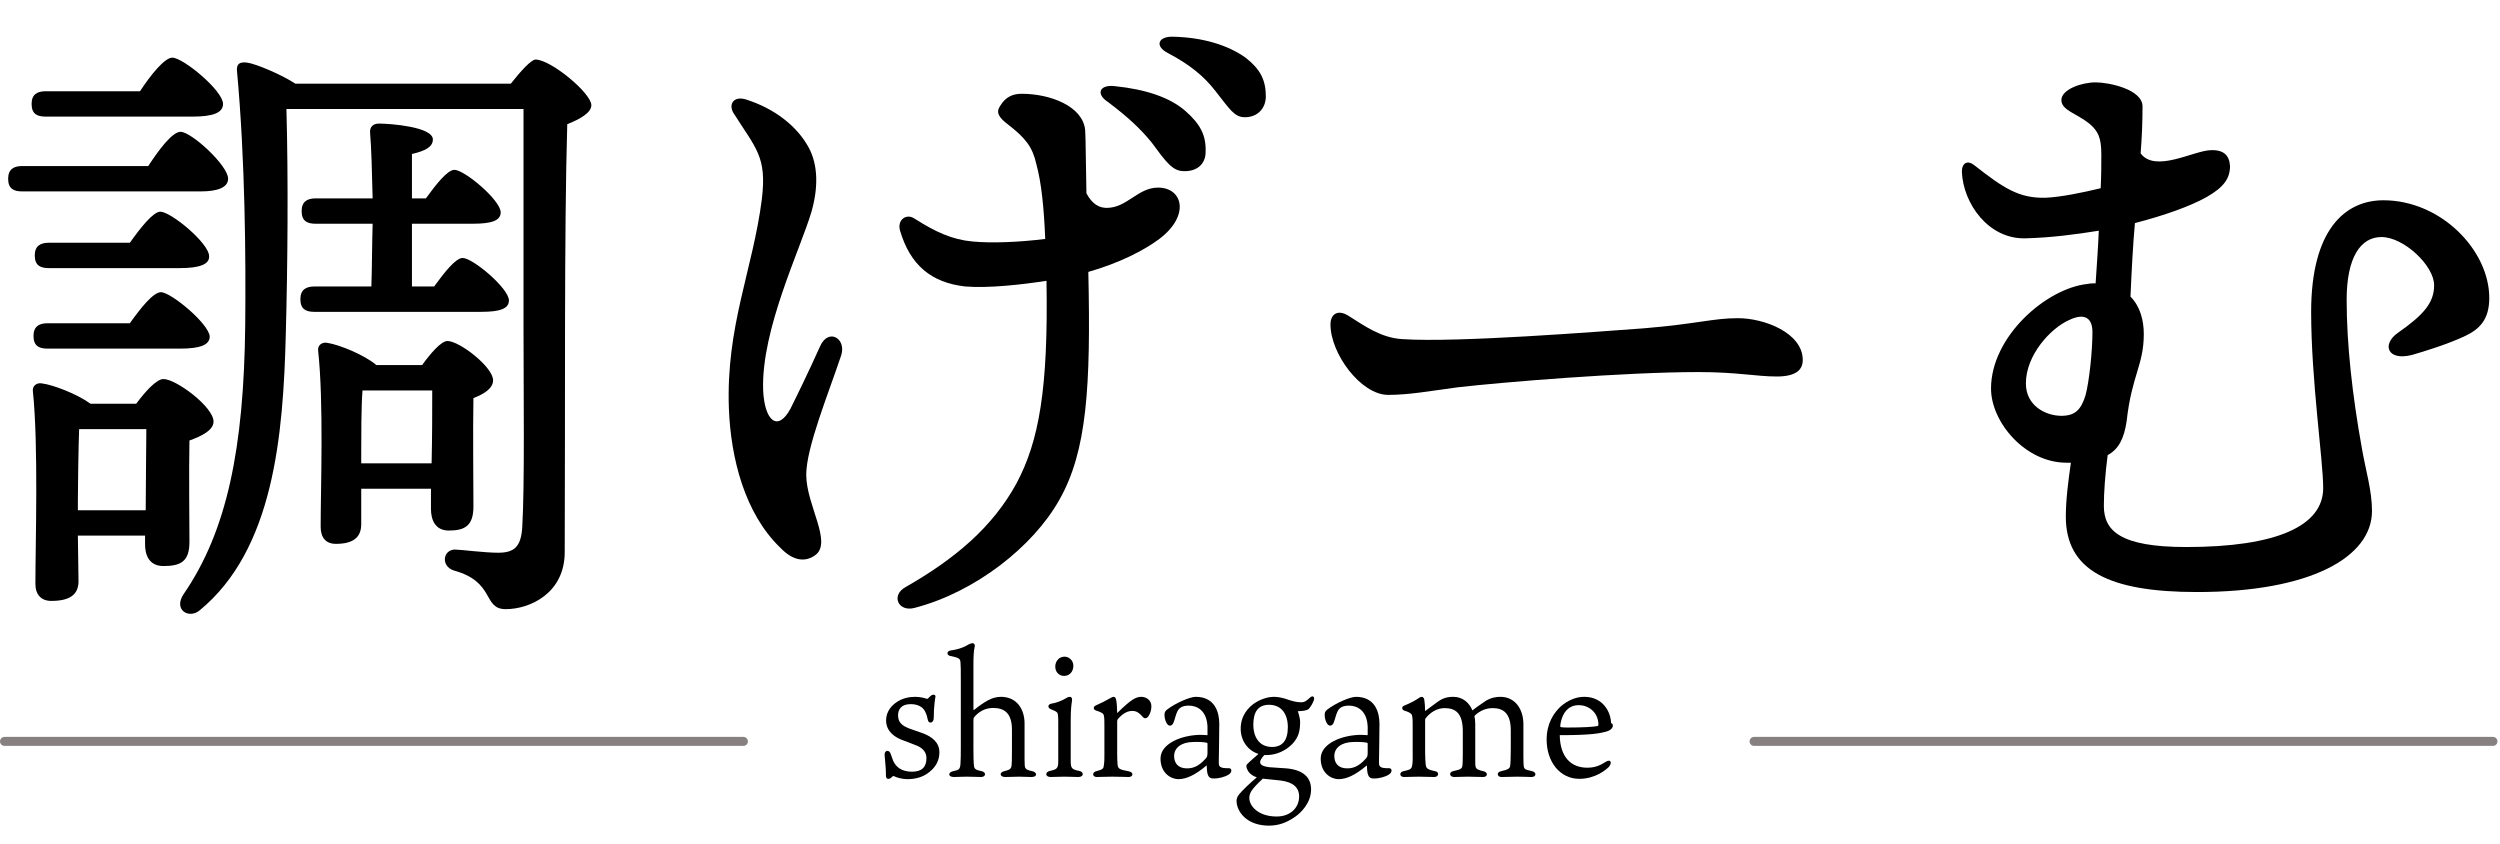
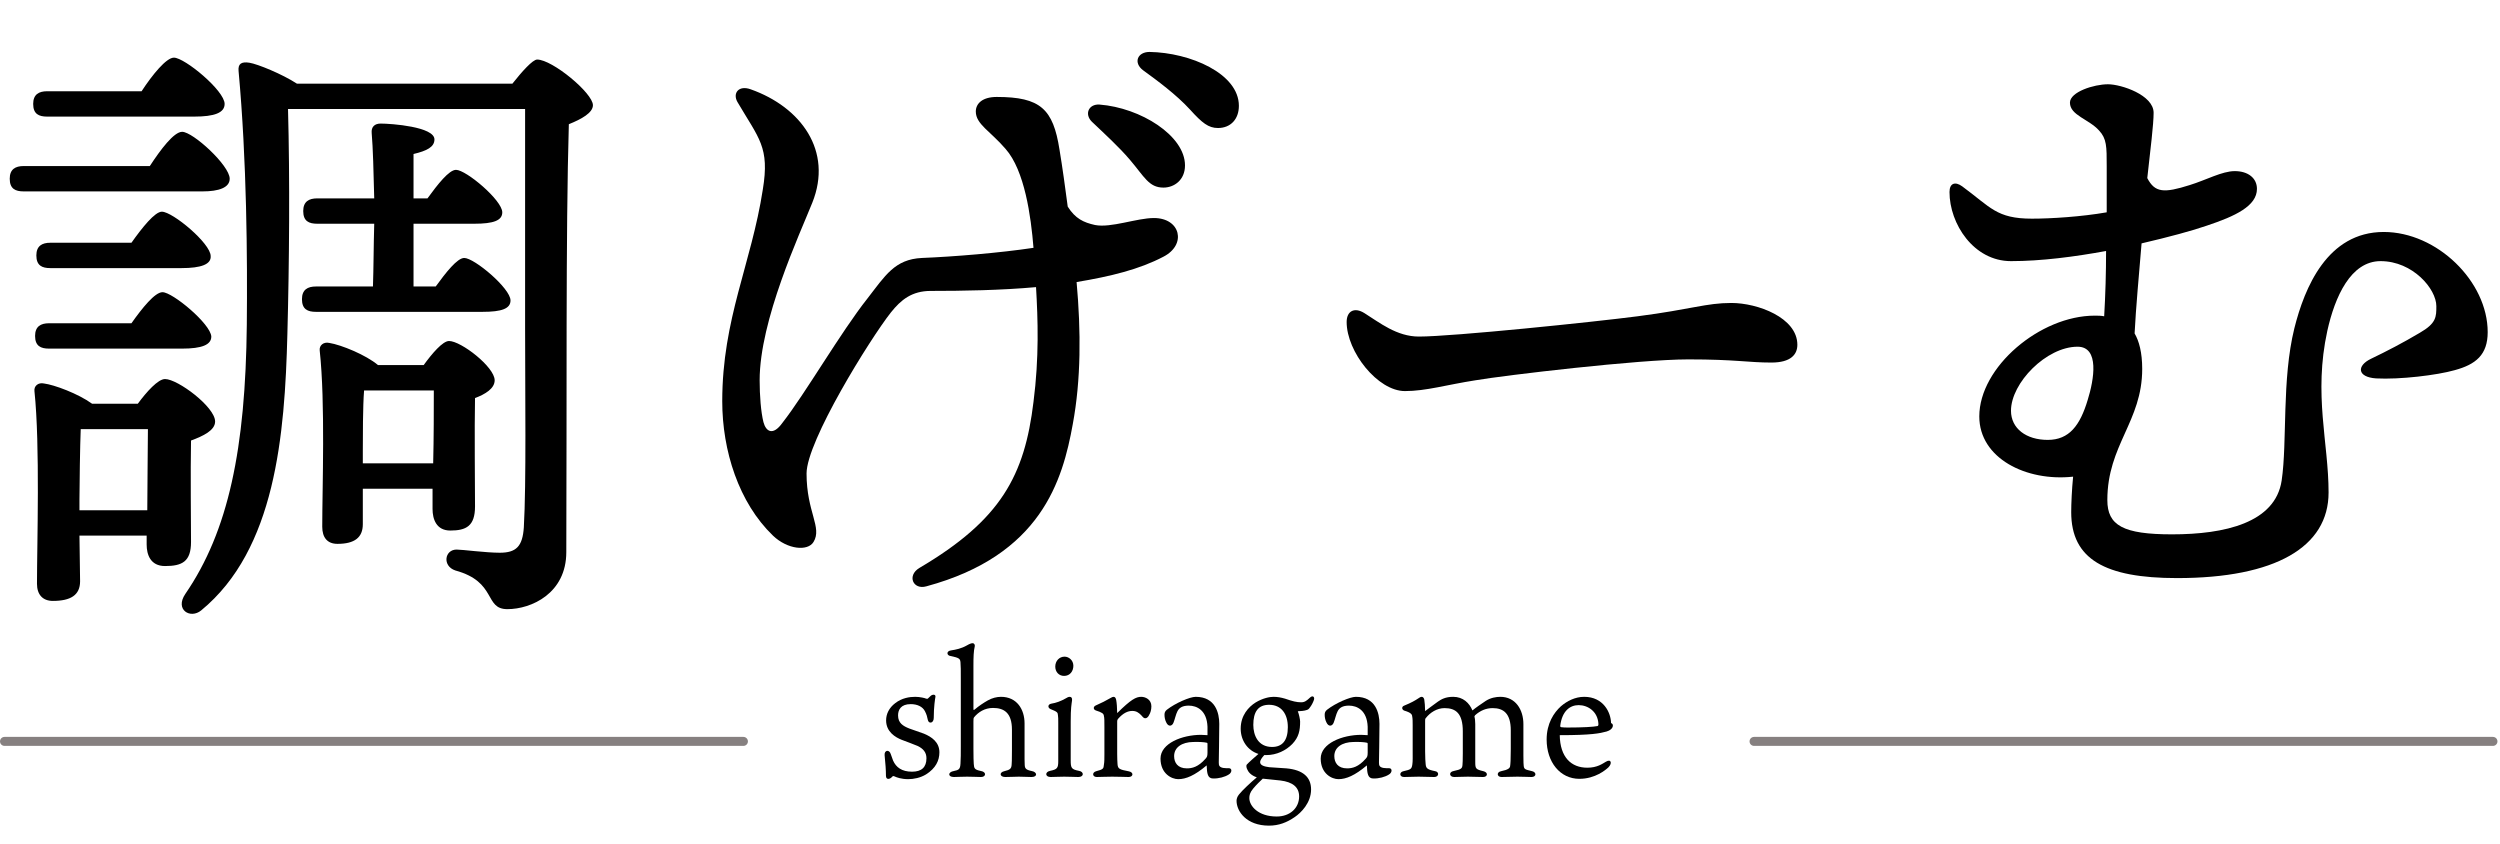
<svg xmlns="http://www.w3.org/2000/svg" width="100%" height="100%" viewBox="0 0 753 254" version="1.1" xml:space="preserve" style="fill-rule:evenodd;clip-rule:evenodd;stroke-linecap:round;stroke-linejoin:round;stroke-miterlimit:1.5;">
  <g transform="matrix(1,0,0,1,-163.883,-319.262)">
-     <g transform="matrix(3.81869,0,0,3.81869,-910.409,-918.968)">
+     <g transform="matrix(3.81869,0,0,3.81869,-909.932,-918.968)">
      <g transform="matrix(50,0,0,50,280.267,369.252)">
        <path d="M0.325,-0.716C0.357,-0.716 0.373,-0.722 0.373,-0.736C0.373,-0.757 0.31,-0.809 0.293,-0.809C0.281,-0.809 0.259,-0.782 0.242,-0.756L0.093,-0.756C0.08,-0.756 0.071,-0.751 0.071,-0.736C0.071,-0.72 0.08,-0.716 0.093,-0.716L0.325,-0.716ZM0.056,-0.638C0.043,-0.638 0.034,-0.633 0.034,-0.618C0.034,-0.602 0.043,-0.598 0.056,-0.598L0.338,-0.598C0.364,-0.598 0.381,-0.604 0.381,-0.618C0.381,-0.639 0.323,-0.692 0.306,-0.692C0.293,-0.692 0.272,-0.664 0.255,-0.638L0.056,-0.638ZM0.306,-0.35C0.337,-0.35 0.352,-0.356 0.352,-0.369C0.351,-0.389 0.291,-0.439 0.275,-0.439C0.263,-0.439 0.243,-0.414 0.226,-0.39L0.096,-0.39C0.083,-0.39 0.074,-0.385 0.074,-0.37C0.074,-0.354 0.083,-0.35 0.096,-0.35L0.306,-0.35ZM0.305,-0.477C0.336,-0.477 0.352,-0.483 0.351,-0.496C0.351,-0.516 0.291,-0.566 0.274,-0.566C0.263,-0.566 0.243,-0.541 0.226,-0.517L0.098,-0.517C0.085,-0.517 0.076,-0.512 0.076,-0.497C0.076,-0.481 0.085,-0.477 0.098,-0.477L0.305,-0.477ZM0.144,-0.095L0.144,-0.112C0.144,-0.133 0.145,-0.2 0.146,-0.223L0.252,-0.223C0.252,-0.192 0.251,-0.137 0.251,-0.095L0.144,-0.095ZM0.164,-0.263C0.142,-0.279 0.104,-0.293 0.088,-0.295C0.079,-0.297 0.072,-0.291 0.073,-0.283C0.082,-0.197 0.077,-0.042 0.077,0.021C0.077,0.038 0.086,0.048 0.102,0.048C0.13,0.048 0.145,0.039 0.145,0.017L0.144,-0.055L0.25,-0.055L0.25,-0.041C0.25,-0.025 0.256,-0.007 0.279,-0.007C0.306,-0.007 0.32,-0.014 0.32,-0.045C0.32,-0.071 0.319,-0.157 0.32,-0.205C0.339,-0.212 0.358,-0.221 0.358,-0.235C0.358,-0.258 0.299,-0.302 0.279,-0.302C0.268,-0.302 0.25,-0.282 0.236,-0.263L0.164,-0.263ZM0.671,-0.448L0.671,-0.547L0.767,-0.547C0.797,-0.547 0.811,-0.552 0.811,-0.565C0.811,-0.584 0.754,-0.632 0.738,-0.632C0.727,-0.632 0.709,-0.609 0.693,-0.587L0.671,-0.587L0.671,-0.657C0.692,-0.662 0.704,-0.668 0.704,-0.68C0.704,-0.7 0.636,-0.705 0.619,-0.705C0.61,-0.705 0.604,-0.7 0.605,-0.69C0.607,-0.667 0.608,-0.629 0.609,-0.587L0.519,-0.587C0.506,-0.587 0.497,-0.582 0.497,-0.567C0.497,-0.551 0.506,-0.547 0.519,-0.547L0.609,-0.547C0.608,-0.512 0.608,-0.477 0.607,-0.448L0.517,-0.448C0.504,-0.448 0.495,-0.443 0.495,-0.428C0.495,-0.412 0.504,-0.408 0.517,-0.408L0.78,-0.408C0.81,-0.408 0.824,-0.413 0.824,-0.426C0.824,-0.445 0.767,-0.493 0.751,-0.493C0.74,-0.493 0.722,-0.47 0.706,-0.448L0.671,-0.448ZM0.591,-0.169L0.591,-0.188C0.591,-0.209 0.591,-0.26 0.593,-0.284L0.703,-0.284C0.703,-0.255 0.703,-0.209 0.702,-0.169L0.591,-0.169ZM0.615,-0.324C0.596,-0.34 0.557,-0.356 0.538,-0.359C0.529,-0.361 0.522,-0.355 0.523,-0.347C0.532,-0.264 0.527,-0.13 0.527,-0.069C0.527,-0.052 0.535,-0.042 0.551,-0.042C0.578,-0.042 0.591,-0.052 0.591,-0.073L0.591,-0.129L0.701,-0.129L0.701,-0.097C0.701,-0.081 0.707,-0.063 0.729,-0.063C0.754,-0.063 0.768,-0.07 0.768,-0.101C0.768,-0.126 0.767,-0.226 0.768,-0.272C0.784,-0.278 0.799,-0.287 0.799,-0.3C0.799,-0.321 0.746,-0.362 0.727,-0.362C0.717,-0.362 0.7,-0.342 0.687,-0.324L0.615,-0.324ZM0.487,-0.768C0.464,-0.783 0.425,-0.799 0.412,-0.801C0.399,-0.803 0.394,-0.799 0.395,-0.788C0.408,-0.647 0.409,-0.492 0.408,-0.388C0.406,-0.192 0.379,-0.062 0.311,0.037C0.294,0.062 0.319,0.077 0.336,0.063C0.453,-0.033 0.468,-0.213 0.472,-0.373C0.475,-0.484 0.476,-0.618 0.473,-0.728L0.847,-0.728L0.847,-0.382C0.847,-0.281 0.849,-0.137 0.845,-0.068C0.843,-0.038 0.833,-0.028 0.807,-0.028C0.785,-0.028 0.748,-0.033 0.739,-0.033C0.72,-0.033 0.716,-0.007 0.737,-0C0.803,0.018 0.782,0.061 0.819,0.061C0.857,0.061 0.912,0.036 0.912,-0.029C0.913,-0.251 0.911,-0.536 0.916,-0.704C0.936,-0.712 0.954,-0.722 0.954,-0.734C0.954,-0.753 0.89,-0.806 0.866,-0.806C0.859,-0.806 0.842,-0.787 0.827,-0.768L0.487,-0.768Z" style="fill-rule:nonzero;" />
      </g>
      <g transform="matrix(50,0,0,50,330.267,369.252)">
-         <path d="M0.464,0.059C0.56,0.034 0.651,-0.038 0.692,-0.111C0.736,-0.188 0.742,-0.29 0.738,-0.471C0.787,-0.485 0.826,-0.505 0.85,-0.523C0.899,-0.56 0.887,-0.604 0.848,-0.604C0.816,-0.604 0.799,-0.572 0.767,-0.572C0.755,-0.572 0.744,-0.578 0.735,-0.595C0.734,-0.637 0.734,-0.681 0.733,-0.695C0.729,-0.733 0.677,-0.752 0.633,-0.752C0.62,-0.752 0.608,-0.748 0.599,-0.733C0.592,-0.723 0.596,-0.715 0.612,-0.703C0.639,-0.682 0.65,-0.668 0.656,-0.641C0.664,-0.612 0.668,-0.572 0.67,-0.523C0.63,-0.518 0.586,-0.516 0.555,-0.519C0.523,-0.522 0.497,-0.534 0.464,-0.555C0.451,-0.564 0.436,-0.553 0.441,-0.536C0.457,-0.482 0.49,-0.454 0.544,-0.448C0.58,-0.445 0.634,-0.451 0.672,-0.457C0.675,-0.286 0.66,-0.204 0.625,-0.138C0.587,-0.068 0.527,-0.018 0.45,0.026C0.426,0.039 0.438,0.066 0.464,0.059L0.464,0.059ZM0.178,-0.722C0.214,-0.665 0.231,-0.653 0.223,-0.586C0.209,-0.475 0.166,-0.385 0.171,-0.255C0.174,-0.177 0.196,-0.09 0.252,-0.036C0.274,-0.013 0.293,-0.014 0.307,-0.024C0.335,-0.044 0.293,-0.103 0.293,-0.151C0.293,-0.194 0.328,-0.279 0.348,-0.339C0.357,-0.366 0.328,-0.383 0.315,-0.354C0.297,-0.314 0.28,-0.279 0.268,-0.255C0.248,-0.218 0.227,-0.236 0.225,-0.285C0.222,-0.38 0.283,-0.505 0.301,-0.565C0.312,-0.603 0.312,-0.639 0.297,-0.667C0.278,-0.702 0.242,-0.729 0.198,-0.743C0.179,-0.749 0.17,-0.736 0.178,-0.722L0.178,-0.722ZM0.838,-0.675C0.86,-0.645 0.871,-0.63 0.888,-0.63C0.909,-0.629 0.923,-0.641 0.923,-0.66C0.924,-0.686 0.915,-0.704 0.891,-0.725C0.867,-0.746 0.829,-0.759 0.78,-0.764C0.756,-0.767 0.749,-0.752 0.769,-0.739C0.801,-0.715 0.821,-0.696 0.838,-0.675L0.838,-0.675ZM0.938,-0.757C0.961,-0.728 0.968,-0.715 0.985,-0.715C1.005,-0.715 1.018,-0.729 1.018,-0.748C1.018,-0.774 1.009,-0.791 0.986,-0.809C0.958,-0.829 0.918,-0.841 0.872,-0.842C0.848,-0.843 0.842,-0.827 0.864,-0.816C0.898,-0.798 0.92,-0.78 0.938,-0.757L0.938,-0.757Z" style="fill-rule:nonzero;" />
+         <path d="M0.839,-0.556C0.812,-0.556 0.771,-0.54 0.746,-0.545C0.728,-0.549 0.715,-0.555 0.703,-0.574C0.699,-0.604 0.695,-0.634 0.69,-0.664C0.68,-0.728 0.66,-0.747 0.591,-0.747C0.569,-0.747 0.558,-0.737 0.558,-0.724C0.558,-0.704 0.581,-0.693 0.605,-0.665C0.635,-0.631 0.645,-0.559 0.649,-0.509C0.596,-0.501 0.523,-0.495 0.473,-0.493C0.43,-0.491 0.415,-0.465 0.387,-0.429C0.345,-0.376 0.289,-0.279 0.253,-0.233C0.238,-0.212 0.227,-0.219 0.223,-0.234C0.219,-0.25 0.217,-0.276 0.217,-0.3C0.217,-0.395 0.28,-0.53 0.3,-0.58C0.333,-0.662 0.282,-0.731 0.203,-0.759C0.184,-0.766 0.174,-0.753 0.182,-0.739C0.216,-0.681 0.233,-0.668 0.222,-0.601C0.204,-0.484 0.158,-0.397 0.158,-0.267C0.158,-0.189 0.184,-0.107 0.238,-0.055C0.261,-0.033 0.293,-0.03 0.302,-0.045C0.316,-0.068 0.291,-0.092 0.291,-0.153C0.291,-0.204 0.391,-0.365 0.424,-0.407C0.44,-0.427 0.457,-0.441 0.487,-0.441C0.537,-0.441 0.598,-0.442 0.653,-0.447C0.656,-0.396 0.658,-0.336 0.649,-0.266C0.635,-0.15 0.598,-0.08 0.469,-0.004C0.449,0.008 0.459,0.031 0.48,0.025C0.661,-0.024 0.695,-0.142 0.711,-0.231C0.724,-0.301 0.724,-0.377 0.717,-0.455C0.771,-0.464 0.816,-0.475 0.854,-0.495C0.891,-0.514 0.881,-0.556 0.839,-0.556ZM0.753,-0.735C0.736,-0.736 0.729,-0.72 0.741,-0.708C0.761,-0.689 0.784,-0.668 0.801,-0.648C0.824,-0.621 0.831,-0.604 0.854,-0.604C0.871,-0.604 0.888,-0.616 0.888,-0.639C0.888,-0.686 0.818,-0.73 0.753,-0.735ZM0.832,-0.818C0.813,-0.818 0.806,-0.801 0.822,-0.789C0.844,-0.773 0.874,-0.751 0.896,-0.727C0.915,-0.706 0.925,-0.698 0.94,-0.698C0.96,-0.698 0.973,-0.712 0.973,-0.733C0.973,-0.784 0.896,-0.817 0.832,-0.818Z" style="fill-rule:nonzero;" />
      </g>
      <g transform="matrix(50,0,0,50,380.267,369.252)">
-         <path d="M0.12,-0.388C0.12,-0.342 0.168,-0.277 0.211,-0.277C0.244,-0.277 0.276,-0.283 0.321,-0.289C0.391,-0.297 0.584,-0.313 0.701,-0.313C0.761,-0.313 0.792,-0.306 0.824,-0.306C0.855,-0.306 0.865,-0.317 0.865,-0.332C0.865,-0.375 0.804,-0.398 0.763,-0.398C0.723,-0.398 0.699,-0.389 0.614,-0.382C0.545,-0.377 0.318,-0.359 0.233,-0.365C0.199,-0.367 0.172,-0.387 0.148,-0.402C0.132,-0.412 0.12,-0.405 0.12,-0.388Z" style="fill-rule:nonzero;" />
+         <path d="M0.171,-0.406C0.155,-0.416 0.143,-0.409 0.143,-0.392C0.143,-0.345 0.192,-0.283 0.235,-0.283C0.268,-0.283 0.301,-0.293 0.346,-0.3C0.393,-0.308 0.604,-0.333 0.682,-0.333C0.757,-0.333 0.776,-0.328 0.813,-0.328C0.844,-0.328 0.854,-0.341 0.854,-0.356C0.854,-0.399 0.791,-0.422 0.75,-0.422C0.71,-0.422 0.687,-0.412 0.602,-0.401C0.533,-0.392 0.31,-0.369 0.257,-0.369C0.222,-0.369 0.195,-0.391 0.171,-0.406Z" style="fill-rule:nonzero;" />
      </g>
      <g transform="matrix(50,0,0,50,430.267,369.252)">
-         <path d="M0.401,-0.732C0.401,-0.759 0.348,-0.77 0.327,-0.77C0.305,-0.77 0.273,-0.759 0.273,-0.742C0.273,-0.726 0.297,-0.721 0.317,-0.705C0.331,-0.693 0.336,-0.683 0.336,-0.656C0.336,-0.642 0.336,-0.624 0.335,-0.603C0.306,-0.596 0.272,-0.589 0.248,-0.588L0.248,-0.588C0.206,-0.587 0.182,-0.603 0.136,-0.639C0.125,-0.648 0.116,-0.643 0.116,-0.629C0.118,-0.579 0.158,-0.522 0.217,-0.524C0.256,-0.525 0.295,-0.53 0.332,-0.536C0.331,-0.511 0.329,-0.483 0.327,-0.453C0.323,-0.453 0.319,-0.453 0.314,-0.452C0.249,-0.445 0.162,-0.369 0.162,-0.287C0.162,-0.234 0.216,-0.17 0.281,-0.17L0.288,-0.17C0.284,-0.142 0.28,-0.112 0.28,-0.085C0.28,-0 0.348,0.034 0.487,0.034C0.666,0.034 0.763,-0.021 0.763,-0.094C0.763,-0.126 0.753,-0.158 0.747,-0.193C0.732,-0.276 0.723,-0.357 0.723,-0.427C0.723,-0.494 0.745,-0.526 0.778,-0.526C0.813,-0.526 0.861,-0.481 0.861,-0.45C0.861,-0.422 0.844,-0.403 0.804,-0.375C0.778,-0.357 0.787,-0.33 0.826,-0.34C0.847,-0.346 0.882,-0.357 0.908,-0.369C0.932,-0.38 0.948,-0.395 0.948,-0.43C0.948,-0.505 0.872,-0.584 0.781,-0.584C0.72,-0.584 0.667,-0.537 0.667,-0.408C0.667,-0.3 0.686,-0.174 0.686,-0.13C0.686,-0.07 0.612,-0.037 0.47,-0.037C0.365,-0.037 0.34,-0.063 0.34,-0.102C0.34,-0.123 0.342,-0.151 0.346,-0.182C0.363,-0.191 0.372,-0.208 0.376,-0.236L0.376,-0.236C0.384,-0.308 0.403,-0.324 0.403,-0.373C0.403,-0.395 0.397,-0.417 0.382,-0.432C0.384,-0.477 0.386,-0.515 0.389,-0.548C0.435,-0.56 0.475,-0.574 0.502,-0.589C0.53,-0.605 0.539,-0.619 0.539,-0.638C0.538,-0.655 0.529,-0.664 0.508,-0.663C0.481,-0.662 0.421,-0.627 0.398,-0.658C0.4,-0.683 0.401,-0.707 0.401,-0.732L0.401,-0.732ZM0.322,-0.376C0.322,-0.347 0.317,-0.298 0.311,-0.276C0.304,-0.254 0.295,-0.244 0.273,-0.244C0.248,-0.244 0.217,-0.26 0.217,-0.295C0.217,-0.34 0.256,-0.382 0.285,-0.395C0.31,-0.407 0.322,-0.398 0.322,-0.376L0.322,-0.376Z" style="fill-rule:nonzero;" />
+         <path d="M0.312,-0.269C0.3,-0.229 0.283,-0.206 0.249,-0.206C0.215,-0.206 0.191,-0.224 0.191,-0.252C0.191,-0.296 0.247,-0.353 0.296,-0.353C0.331,-0.353 0.322,-0.301 0.312,-0.269ZM0.342,-0.565C0.302,-0.558 0.254,-0.555 0.224,-0.555C0.168,-0.555 0.159,-0.573 0.114,-0.606C0.103,-0.614 0.094,-0.611 0.094,-0.597C0.094,-0.547 0.132,-0.488 0.191,-0.488C0.239,-0.488 0.292,-0.495 0.341,-0.504C0.341,-0.47 0.34,-0.435 0.338,-0.401C0.333,-0.402 0.328,-0.402 0.323,-0.402C0.237,-0.402 0.141,-0.321 0.141,-0.243C0.141,-0.177 0.215,-0.14 0.289,-0.148C0.287,-0.128 0.286,-0.105 0.286,-0.092C0.286,-0.018 0.339,0.012 0.453,0.012C0.608,0.012 0.692,-0.037 0.692,-0.123C0.692,-0.202 0.668,-0.277 0.69,-0.378C0.702,-0.432 0.727,-0.488 0.774,-0.488C0.825,-0.488 0.862,-0.444 0.862,-0.417C0.862,-0.4 0.862,-0.39 0.836,-0.375C0.809,-0.359 0.784,-0.346 0.759,-0.334C0.736,-0.323 0.737,-0.305 0.767,-0.303C0.804,-0.301 0.863,-0.308 0.891,-0.316C0.924,-0.325 0.943,-0.34 0.943,-0.376C0.943,-0.456 0.863,-0.534 0.779,-0.534C0.69,-0.534 0.654,-0.446 0.638,-0.382C0.618,-0.301 0.627,-0.203 0.618,-0.142C0.608,-0.075 0.528,-0.057 0.445,-0.057C0.368,-0.057 0.343,-0.071 0.343,-0.111C0.343,-0.198 0.398,-0.235 0.398,-0.318C0.398,-0.344 0.393,-0.362 0.386,-0.374C0.388,-0.414 0.393,-0.468 0.397,-0.516C0.44,-0.526 0.477,-0.536 0.5,-0.544C0.545,-0.559 0.579,-0.575 0.579,-0.602C0.579,-0.619 0.565,-0.63 0.544,-0.63C0.524,-0.63 0.499,-0.616 0.473,-0.608C0.432,-0.595 0.418,-0.596 0.406,-0.619C0.411,-0.664 0.416,-0.704 0.416,-0.722C0.416,-0.75 0.365,-0.767 0.344,-0.767C0.322,-0.767 0.284,-0.755 0.284,-0.738C0.284,-0.718 0.314,-0.712 0.33,-0.694C0.342,-0.681 0.342,-0.669 0.342,-0.638L0.342,-0.565Z" style="fill-rule:nonzero;" />
      </g>
    </g>
    <g transform="matrix(1,0,0,1,-4.46557,0)">
      <g transform="matrix(1,0,0,1,54.5402,-8.82069)">
        <g transform="matrix(50,0,0,50,377.905,562.016)">
          <path d="M0.196,-0.29C0.158,-0.305 0.128,-0.323 0.128,-0.369C0.128,-0.403 0.145,-0.437 0.204,-0.437C0.244,-0.437 0.276,-0.422 0.29,-0.394C0.3,-0.375 0.304,-0.359 0.307,-0.343C0.312,-0.316 0.343,-0.321 0.343,-0.354C0.343,-0.42 0.351,-0.47 0.353,-0.48C0.356,-0.496 0.338,-0.497 0.326,-0.488C0.32,-0.484 0.315,-0.476 0.308,-0.471C0.305,-0.469 0.304,-0.468 0.297,-0.47C0.292,-0.473 0.26,-0.481 0.231,-0.481C0.197,-0.481 0.151,-0.474 0.111,-0.443C0.074,-0.415 0.056,-0.378 0.056,-0.339C0.056,-0.27 0.112,-0.237 0.15,-0.222C0.179,-0.211 0.217,-0.197 0.246,-0.185C0.279,-0.169 0.299,-0.147 0.299,-0.111C0.299,-0.057 0.27,-0.03 0.212,-0.03C0.151,-0.03 0.116,-0.056 0.098,-0.097C0.094,-0.108 0.086,-0.13 0.084,-0.136C0.075,-0.166 0.044,-0.16 0.047,-0.129C0.052,-0.079 0.055,-0.041 0.055,-0.006C0.055,0.022 0.08,0.015 0.091,0.002C0.097,-0.006 0.102,-0.004 0.108,-0.001C0.119,0.004 0.147,0.015 0.189,0.015C0.222,0.015 0.263,0.007 0.297,-0.014C0.355,-0.051 0.377,-0.097 0.377,-0.147C0.377,-0.208 0.33,-0.24 0.284,-0.259L0.196,-0.29Z" style="fill-rule:nonzero;" />
        </g>
        <g transform="matrix(50,0,0,50,398.305,562.016)">
          <path d="M0.179,-0.359C0.204,-0.389 0.242,-0.414 0.292,-0.414C0.358,-0.414 0.406,-0.385 0.406,-0.283L0.406,-0.16C0.406,-0.099 0.405,-0.079 0.404,-0.07C0.402,-0.048 0.394,-0.041 0.36,-0.033C0.328,-0.026 0.332,0.002 0.365,0.002C0.404,0.002 0.419,-0 0.447,-0C0.472,-0 0.503,0.002 0.524,0.002C0.562,0.002 0.559,-0.028 0.525,-0.034C0.49,-0.041 0.484,-0.05 0.483,-0.07C0.482,-0.086 0.482,-0.094 0.482,-0.105L0.482,-0.321C0.482,-0.405 0.436,-0.481 0.34,-0.481C0.315,-0.481 0.286,-0.474 0.26,-0.459C0.237,-0.446 0.205,-0.425 0.182,-0.405C0.176,-0.4 0.174,-0.402 0.174,-0.406L0.174,-0.667C0.174,-0.721 0.175,-0.756 0.182,-0.785C0.184,-0.794 0.179,-0.804 0.169,-0.804C0.162,-0.804 0.152,-0.801 0.135,-0.791C0.102,-0.772 0.068,-0.765 0.041,-0.761C0.007,-0.757 0.014,-0.729 0.036,-0.727C0.088,-0.716 0.094,-0.711 0.096,-0.689C0.098,-0.666 0.098,-0.645 0.098,-0.579L0.098,-0.184C0.098,-0.133 0.098,-0.114 0.096,-0.078C0.094,-0.045 0.086,-0.04 0.056,-0.034C0.019,-0.028 0.019,0.002 0.056,0.002C0.08,0.002 0.098,-0 0.136,-0C0.173,-0 0.197,0.002 0.22,0.002C0.25,0.002 0.254,-0.028 0.22,-0.034C0.18,-0.042 0.178,-0.05 0.176,-0.077C0.175,-0.089 0.174,-0.119 0.174,-0.171L0.174,-0.332C0.174,-0.348 0.174,-0.353 0.179,-0.359Z" style="fill-rule:nonzero;" />
        </g>
        <g transform="matrix(50,0,0,50,427.305,562.016)">
          <path d="M0.141,-0C0.177,-0 0.201,0.002 0.226,0.002C0.261,0.002 0.261,-0.03 0.23,-0.035C0.184,-0.044 0.18,-0.052 0.18,-0.099L0.18,-0.331C0.18,-0.417 0.185,-0.435 0.188,-0.459C0.19,-0.474 0.184,-0.481 0.174,-0.481C0.165,-0.481 0.158,-0.476 0.149,-0.471C0.121,-0.455 0.091,-0.444 0.064,-0.44C0.04,-0.436 0.041,-0.414 0.059,-0.407C0.099,-0.391 0.102,-0.387 0.103,-0.371C0.105,-0.36 0.105,-0.347 0.105,-0.326L0.105,-0.094C0.105,-0.052 0.099,-0.044 0.056,-0.035C0.024,-0.029 0.025,0.002 0.059,0.002C0.077,0.002 0.113,-0 0.141,-0ZM0.143,-0.723C0.111,-0.723 0.087,-0.697 0.087,-0.663C0.087,-0.631 0.109,-0.607 0.14,-0.607C0.176,-0.607 0.196,-0.636 0.196,-0.668C0.196,-0.702 0.168,-0.723 0.143,-0.723Z" style="fill-rule:nonzero;" />
        </g>
        <g transform="matrix(50,0,0,50,441.205,562.016)">
          <path d="M0.327,-0.481C0.295,-0.481 0.265,-0.465 0.182,-0.383C0.182,-0.411 0.179,-0.448 0.176,-0.462C0.174,-0.473 0.169,-0.481 0.161,-0.481C0.155,-0.481 0.151,-0.479 0.144,-0.475C0.117,-0.459 0.083,-0.442 0.053,-0.429C0.037,-0.422 0.037,-0.405 0.053,-0.399C0.091,-0.387 0.101,-0.38 0.102,-0.365C0.105,-0.356 0.105,-0.332 0.105,-0.299L0.105,-0.135C0.105,-0.11 0.105,-0.089 0.102,-0.072C0.1,-0.048 0.098,-0.044 0.056,-0.033C0.029,-0.026 0.032,0.002 0.059,0.002C0.083,0.002 0.109,-0 0.152,-0C0.195,-0 0.23,0.002 0.251,0.002C0.279,0.002 0.283,-0.026 0.253,-0.032C0.195,-0.043 0.186,-0.047 0.184,-0.076C0.183,-0.091 0.182,-0.111 0.182,-0.136L0.182,-0.333C0.182,-0.34 0.183,-0.342 0.187,-0.348C0.219,-0.385 0.248,-0.396 0.273,-0.396C0.297,-0.396 0.311,-0.386 0.326,-0.371C0.341,-0.354 0.343,-0.352 0.352,-0.352C0.362,-0.352 0.371,-0.363 0.374,-0.371C0.382,-0.383 0.388,-0.403 0.388,-0.424C0.388,-0.465 0.352,-0.481 0.327,-0.481Z" style="fill-rule:nonzero;" />
        </g>
        <g transform="matrix(50,0,0,50,461.205,562.016)">
          <path d="M0.326,-0.25C0.311,-0.251 0.297,-0.252 0.287,-0.252C0.174,-0.252 0.043,-0.201 0.043,-0.109C0.043,-0.018 0.11,0.015 0.15,0.015C0.196,0.015 0.249,-0.007 0.321,-0.068C0.323,-0.018 0.327,0.01 0.359,0.011C0.393,0.012 0.431,0.002 0.454,-0.013C0.475,-0.025 0.475,-0.052 0.454,-0.051C0.435,-0.051 0.406,-0.05 0.397,-0.066C0.395,-0.069 0.394,-0.076 0.394,-0.086C0.394,-0.098 0.397,-0.253 0.397,-0.318C0.397,-0.383 0.374,-0.481 0.255,-0.481C0.22,-0.481 0.132,-0.443 0.081,-0.403C0.07,-0.394 0.067,-0.385 0.067,-0.373C0.067,-0.358 0.07,-0.342 0.077,-0.328C0.09,-0.298 0.113,-0.304 0.121,-0.325C0.13,-0.347 0.135,-0.375 0.145,-0.394C0.155,-0.414 0.174,-0.428 0.213,-0.428C0.262,-0.428 0.322,-0.4 0.326,-0.301L0.326,-0.25ZM0.326,-0.144C0.326,-0.122 0.322,-0.117 0.314,-0.108C0.27,-0.058 0.233,-0.05 0.202,-0.05C0.146,-0.05 0.125,-0.085 0.125,-0.124C0.125,-0.176 0.171,-0.208 0.24,-0.209C0.282,-0.21 0.303,-0.208 0.319,-0.205C0.323,-0.204 0.326,-0.204 0.326,-0.198L0.326,-0.144Z" style="fill-rule:nonzero;" />
        </g>
        <g transform="matrix(50,0,0,50,485.255,562.016)">
          <path d="M0.234,-0.179C0.15,-0.179 0.121,-0.249 0.121,-0.312C0.121,-0.389 0.149,-0.433 0.216,-0.433C0.29,-0.433 0.329,-0.378 0.329,-0.298C0.329,-0.217 0.295,-0.179 0.234,-0.179ZM0.188,0.013C0.23,0.017 0.252,0.02 0.284,0.023C0.359,0.032 0.397,0.064 0.397,0.119C0.397,0.189 0.342,0.24 0.262,0.24C0.15,0.24 0.097,0.176 0.097,0.129C0.097,0.113 0.1,0.096 0.12,0.072C0.141,0.047 0.16,0.029 0.178,0.012L0.188,0.013ZM0.462,-0.417C0.471,-0.428 0.481,-0.447 0.486,-0.462C0.492,-0.479 0.48,-0.493 0.462,-0.476C0.444,-0.459 0.431,-0.448 0.41,-0.448C0.382,-0.448 0.358,-0.454 0.312,-0.47C0.288,-0.477 0.266,-0.481 0.243,-0.481C0.219,-0.481 0.178,-0.473 0.135,-0.447C0.092,-0.42 0.045,-0.369 0.045,-0.289C0.045,-0.217 0.088,-0.157 0.152,-0.137C0.134,-0.121 0.095,-0.088 0.081,-0.072C0.078,-0.067 0.079,-0.056 0.083,-0.047C0.09,-0.029 0.106,-0.008 0.142,0.004C0.104,0.036 0.055,0.082 0.035,0.107C0.024,0.12 0.02,0.135 0.02,0.145C0.02,0.209 0.08,0.295 0.215,0.295C0.275,0.295 0.323,0.276 0.371,0.243C0.408,0.218 0.469,0.158 0.469,0.077C0.469,0.002 0.419,-0.041 0.321,-0.05C0.283,-0.053 0.241,-0.055 0.217,-0.057C0.187,-0.061 0.162,-0.068 0.162,-0.088C0.162,-0.098 0.172,-0.114 0.187,-0.13L0.199,-0.13C0.262,-0.13 0.318,-0.158 0.356,-0.197C0.395,-0.238 0.403,-0.278 0.403,-0.332C0.403,-0.344 0.396,-0.378 0.389,-0.394C0.405,-0.395 0.429,-0.396 0.444,-0.402C0.452,-0.405 0.455,-0.407 0.462,-0.417Z" style="fill-rule:nonzero;" />
        </g>
        <g transform="matrix(50,0,0,50,509.455,562.016)">
          <path d="M0.326,-0.25C0.311,-0.251 0.297,-0.252 0.287,-0.252C0.174,-0.252 0.043,-0.201 0.043,-0.109C0.043,-0.018 0.11,0.015 0.15,0.015C0.196,0.015 0.249,-0.007 0.321,-0.068C0.323,-0.018 0.327,0.01 0.359,0.011C0.393,0.012 0.431,0.002 0.454,-0.013C0.475,-0.025 0.475,-0.052 0.454,-0.051C0.435,-0.051 0.406,-0.05 0.397,-0.066C0.395,-0.069 0.394,-0.076 0.394,-0.086C0.394,-0.098 0.397,-0.253 0.397,-0.318C0.397,-0.383 0.374,-0.481 0.255,-0.481C0.22,-0.481 0.132,-0.443 0.081,-0.403C0.07,-0.394 0.067,-0.385 0.067,-0.373C0.067,-0.358 0.07,-0.342 0.077,-0.328C0.09,-0.298 0.113,-0.304 0.121,-0.325C0.13,-0.347 0.135,-0.375 0.145,-0.394C0.155,-0.414 0.174,-0.428 0.213,-0.428C0.262,-0.428 0.322,-0.4 0.326,-0.301L0.326,-0.25ZM0.326,-0.144C0.326,-0.122 0.322,-0.117 0.314,-0.108C0.27,-0.058 0.233,-0.05 0.202,-0.05C0.146,-0.05 0.125,-0.085 0.125,-0.124C0.125,-0.176 0.171,-0.208 0.24,-0.209C0.282,-0.21 0.303,-0.208 0.319,-0.205C0.323,-0.204 0.326,-0.204 0.326,-0.198L0.326,-0.144Z" style="fill-rule:nonzero;" />
        </g>
        <g transform="matrix(50,0,0,50,534.055,562.016)">
          <path d="M0.465,-0.399C0.447,-0.443 0.409,-0.481 0.349,-0.481C0.301,-0.481 0.276,-0.465 0.257,-0.452C0.219,-0.424 0.191,-0.404 0.18,-0.395C0.18,-0.421 0.177,-0.452 0.175,-0.464C0.173,-0.474 0.167,-0.481 0.16,-0.481C0.153,-0.481 0.146,-0.477 0.138,-0.471C0.12,-0.459 0.098,-0.446 0.054,-0.428C0.037,-0.422 0.039,-0.404 0.054,-0.398C0.095,-0.386 0.101,-0.375 0.102,-0.364C0.105,-0.35 0.105,-0.331 0.105,-0.309L0.105,-0.162C0.105,-0.124 0.106,-0.091 0.103,-0.074C0.099,-0.046 0.094,-0.043 0.05,-0.033C0.023,-0.028 0.024,0.002 0.053,0.002C0.078,0.002 0.113,-0 0.141,-0C0.168,-0 0.217,0.002 0.235,0.002C0.264,0.002 0.266,-0.029 0.241,-0.033C0.191,-0.043 0.185,-0.051 0.183,-0.078C0.182,-0.089 0.18,-0.114 0.18,-0.152L0.18,-0.337C0.18,-0.345 0.18,-0.349 0.185,-0.354C0.21,-0.386 0.251,-0.413 0.297,-0.413C0.365,-0.413 0.407,-0.381 0.407,-0.273L0.407,-0.14C0.407,-0.101 0.406,-0.08 0.405,-0.07C0.403,-0.051 0.4,-0.044 0.352,-0.034C0.321,-0.029 0.325,0.002 0.355,0.002C0.375,0.002 0.411,-0 0.438,-0C0.465,-0 0.514,0.002 0.529,0.002C0.558,0.002 0.561,-0.026 0.531,-0.033C0.485,-0.044 0.482,-0.048 0.482,-0.088L0.482,-0.317C0.482,-0.332 0.48,-0.354 0.477,-0.362C0.477,-0.364 0.479,-0.366 0.481,-0.37C0.512,-0.398 0.547,-0.413 0.587,-0.413C0.652,-0.413 0.696,-0.381 0.696,-0.279L0.696,-0.167C0.696,-0.102 0.694,-0.075 0.692,-0.063C0.69,-0.052 0.682,-0.042 0.638,-0.033C0.609,-0.028 0.612,0.002 0.64,0.002C0.658,0.002 0.716,-0 0.736,-0C0.774,-0 0.799,0.002 0.821,0.002C0.85,0.002 0.853,-0.026 0.825,-0.033C0.783,-0.043 0.777,-0.044 0.774,-0.064C0.773,-0.072 0.772,-0.087 0.772,-0.128L0.772,-0.317C0.772,-0.403 0.725,-0.481 0.633,-0.481C0.609,-0.481 0.576,-0.476 0.546,-0.457C0.519,-0.439 0.484,-0.415 0.465,-0.399Z" style="fill-rule:nonzero;" />
        </g>
        <g transform="matrix(50,0,0,50,577.555,562.016)">
          <path d="M0.124,-0.307C0.135,-0.395 0.182,-0.431 0.235,-0.431C0.29,-0.431 0.351,-0.393 0.354,-0.316C0.354,-0.311 0.353,-0.307 0.349,-0.305C0.325,-0.3 0.261,-0.296 0.167,-0.296C0.155,-0.296 0.136,-0.297 0.13,-0.298C0.125,-0.299 0.124,-0.301 0.124,-0.307ZM0.121,-0.25C0.312,-0.25 0.363,-0.261 0.403,-0.272C0.421,-0.277 0.441,-0.29 0.441,-0.308C0.441,-0.317 0.436,-0.32 0.43,-0.323C0.429,-0.385 0.385,-0.481 0.268,-0.481C0.213,-0.481 0.164,-0.455 0.128,-0.424C0.086,-0.386 0.042,-0.321 0.042,-0.224C0.042,-0.088 0.123,0.013 0.239,0.013C0.336,0.013 0.399,-0.042 0.414,-0.056C0.439,-0.081 0.43,-0.109 0.399,-0.09C0.378,-0.078 0.347,-0.054 0.287,-0.054C0.19,-0.054 0.123,-0.117 0.121,-0.25Z" style="fill-rule:nonzero;" />
        </g>
      </g>
      <g transform="matrix(1,0,0,1,0,6.39983)">
        <path d="M169.705,536.171L392.264,536.171" style="fill:none;stroke:rgb(134,128,128);stroke-width:2.71px;" />
      </g>
      <g transform="matrix(1,0,0,1,526.962,6.39983)">
        <path d="M169.705,536.171L392.264,536.171" style="fill:none;stroke:rgb(134,128,128);stroke-width:2.71px;" />
      </g>
    </g>
  </g>
</svg>
